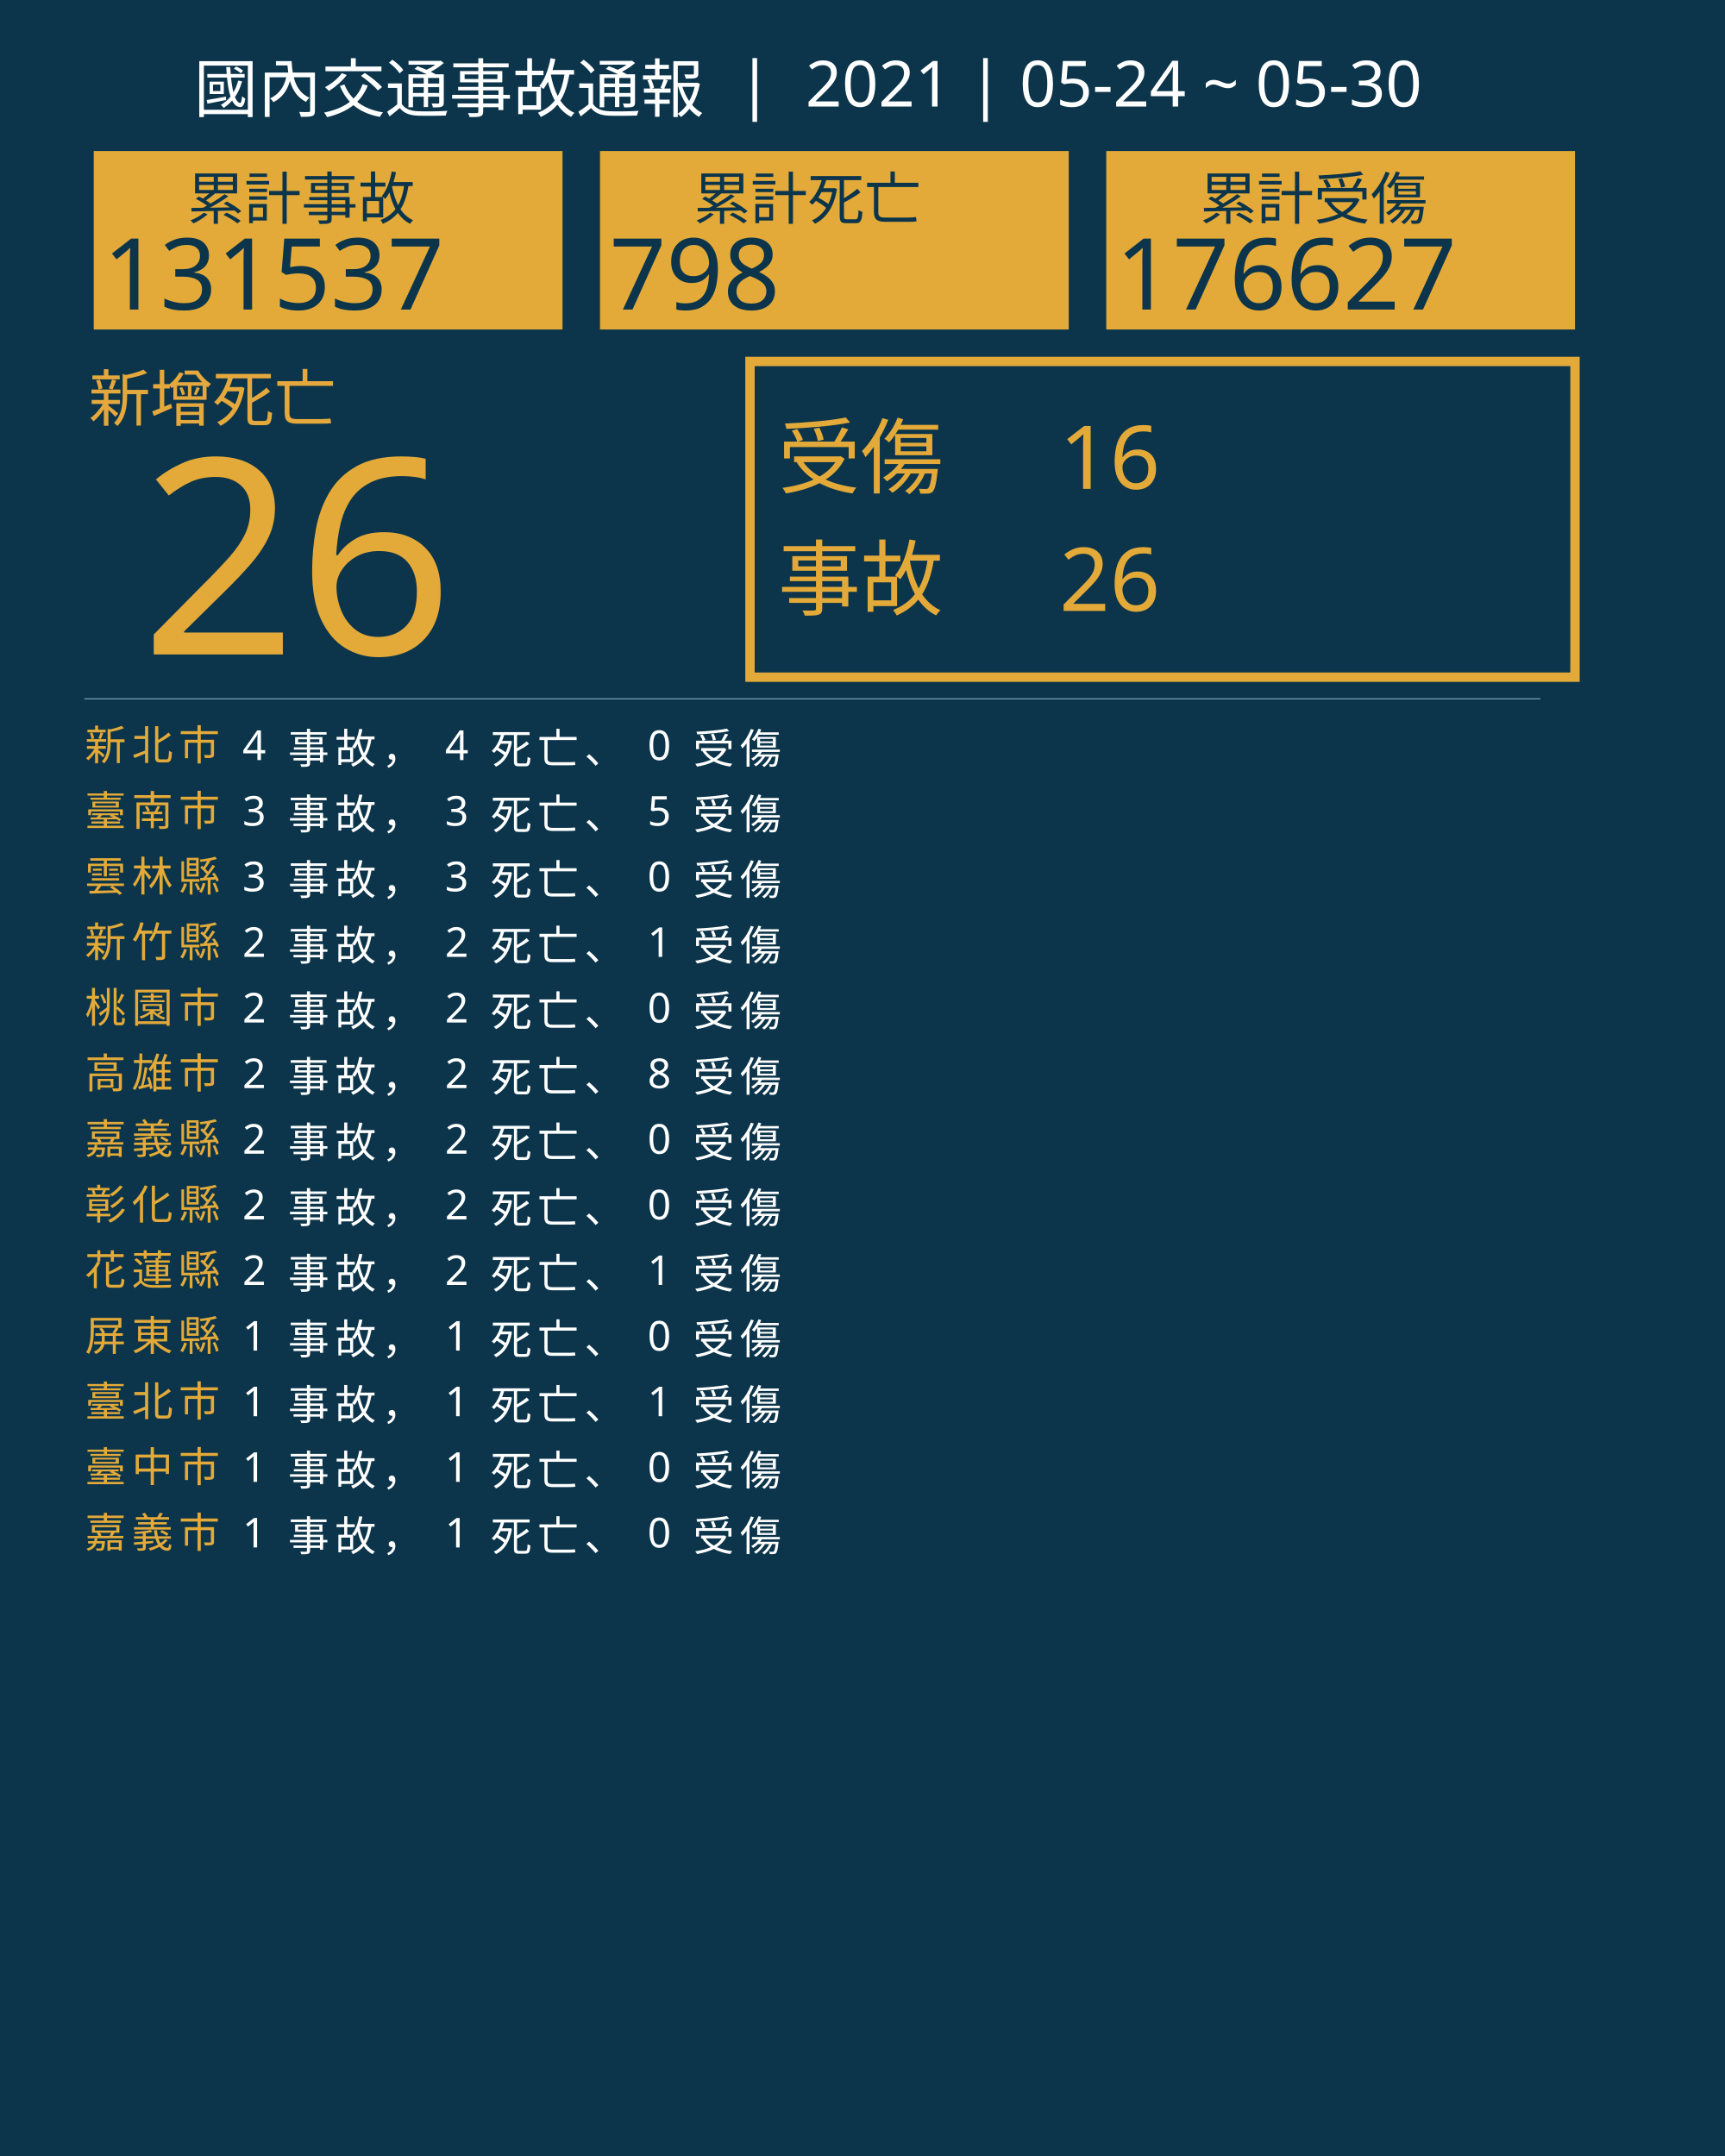
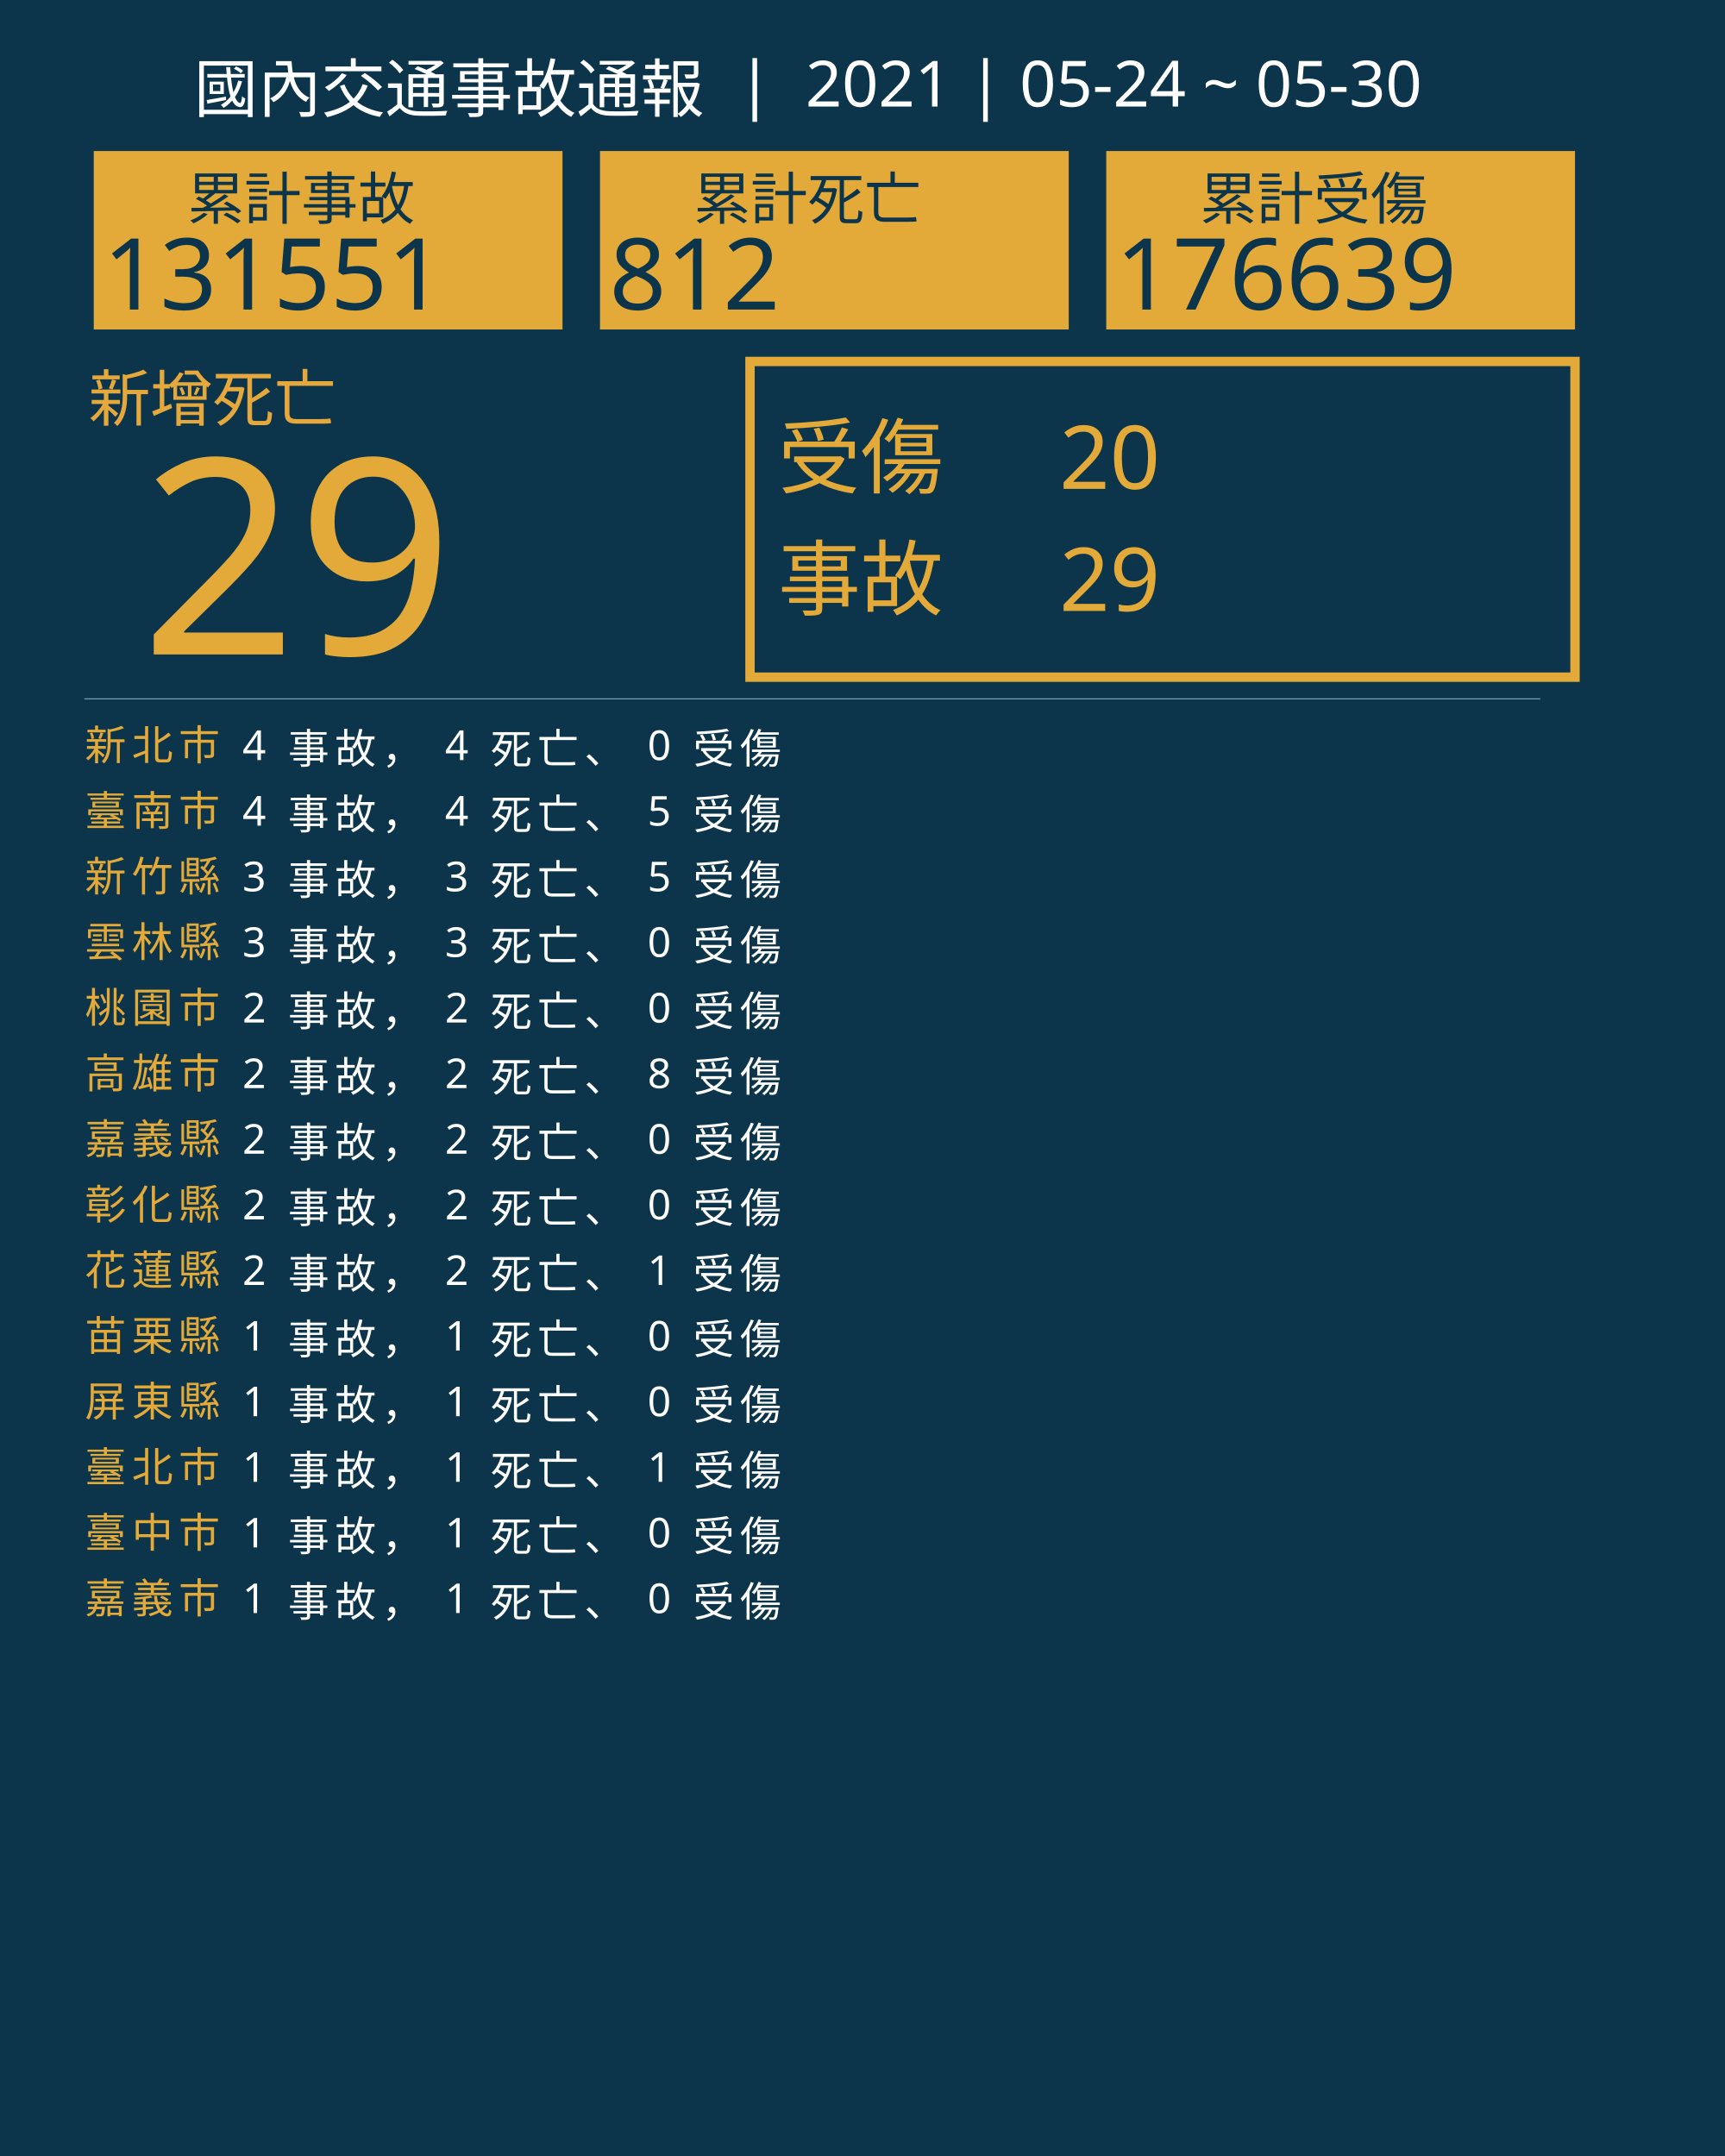
<svg xmlns="http://www.w3.org/2000/svg" version="1.1" id="圖層_1" x="0px" y="0px" viewBox="0 0 1840 2300" style="enable-background:new 0 0 1840 2300;" xml:space="preserve">
  <style type="text/css">
	.st0{fill:#0C354B;}
	.st1{fill:#E5A83D;}
	.st2{font-family:'NotoSansCJKtc-Bold-B5pc-H';}
	.st3{font-size:66px;}
	.st4{fill:#E3AA39;}
	.st5{font-family:'Arial-BoldMT';}
	.st6{font-size:291.776px;}
	.st7{fill:none;stroke:#E3AA39;stroke-miterlimit:10;stroke-width:10;}
	.st8{font-family:'NotoSansCJKtc-Light-B5pc-H';}
	.st9{font-size:88px;}
	.st10{font-family:'NotoSansCJKtc-Medium-B5pc-H';}
	.st11{font-size:94px;}
	.st12{fill:none;stroke:#8AAFC1;stroke-miterlimit:10;}
	.st13{font-size:60.649px;}
	.st14{font-size:106px;}
	.st15{fill:none;}
	.st16{font-size:44px;}
	.st17{letter-spacing:6;}
	.st18{fill:#FFFFFF;}
	.st19{letter-spacing:1;}
	.st20{font-size:68px;}
</style>
  <rect class="st0" width="1840" height="2300" />
  <text transform="matrix(1 0 0 1 94.5001 449.017)" class="st1 st2 st3">新增死亡</text>
  <g>
-     <text transform="matrix(1 0 0 1 150 698.1412)" class="st4 st5 st6">26</text>
+     <text transform="matrix(1 0 0 1 150 698.1412)" class="st4 st5 st6">29</text>
  </g>
  <g>
    <rect x="800" y="385.6" class="st7" width="880" height="336.8" />
    <g>
      <text transform="matrix(1 0 0 1 830 519.593)" class="st4 st8 st9">受傷</text>
-       <text transform="matrix(1 0 0 1 1130 521.5084)" class="st4 st10 st11">16</text>
-       <text transform="matrix(1 0 0 1 1130 651.7274)" class="st4 st10 st11">26</text>
+       <text transform="matrix(1 0 0 1 1130 521.5084)" class="st4 st10 st11">20</text>
+       <text transform="matrix(1 0 0 1 1130 651.7274)" class="st4 st10 st11">29</text>
      <text transform="matrix(1 0 0 1 830 649.4965)" class="st4 st8 st9">事故</text>
    </g>
  </g>
  <line class="st12" x1="90" y1="745.5" x2="1643" y2="745.5" />
  <g>
    <g>
      <rect x="100" y="161.1" class="st4" width="500" height="190.4" />
      <g>
        <text transform="matrix(1 0 0 1 200 233.9079)" class="st0 st10 st13">累計事故</text>
        <g>
-           <text transform="matrix(1 0 0 1 110 330.2121)" class="st0 st5 st14">131537</text>
+           <text transform="matrix(1 0 0 1 110 330.2121)" class="st0 st5 st14">131551</text>
        </g>
      </g>
    </g>
    <g>
      <rect x="640" y="161.1" class="st4" width="500" height="190.4" />
      <g>
        <text transform="matrix(1 0 0 1 740 233.908)" class="st0 st10 st13">累計死亡</text>
        <g>
-           <text transform="matrix(1 0 0 1 650 330.2122)" class="st0 st5 st14">798</text>
+           <text transform="matrix(1 0 0 1 650 330.2122)" class="st0 st5 st14">812</text>
        </g>
      </g>
    </g>
    <g>
      <rect x="1180" y="161.1" class="st4" width="500" height="190.4" />
      <g>
        <text transform="matrix(1 0 0 1 1280 233.908)" class="st0 st10 st13">累計受傷</text>
        <g>
-           <text transform="matrix(1 0 0 1 1190 330.2122)" class="st0 st5 st14">176627</text>
+           <text transform="matrix(1 0 0 1 1190 330.2122)" class="st0 st5 st14">176639</text>
        </g>
      </g>
    </g>
  </g>
  <rect x="90.6" y="772.1" class="st15" width="1141.8" height="314.8" />
  <text transform="matrix(1 0 0 1 90.5591 810.7965)">
    <tspan x="0" y="0" class="st4 st10 st16 st17">新北市</tspan>
    <tspan x="150.6" y="0" class="st18 st10 st16 st17"> 4 事故， 4 死亡、 0 受傷</tspan>
    <tspan x="0" y="70" class="st4 st10 st16 st17">臺南市</tspan>
-     <tspan x="150.6" y="70" class="st18 st10 st16 st17"> 3 事故， 3 死亡、 5 受傷</tspan>
-     <tspan x="0" y="140" class="st4 st10 st16 st17">雲林縣</tspan>
-     <tspan x="150.6" y="140" class="st18 st10 st16 st17"> 3 事故， 3 死亡、 0 受傷</tspan>
-     <tspan x="0" y="210" class="st4 st10 st16 st17">新竹縣</tspan>
-     <tspan x="150.6" y="210" class="st18 st10 st16 st17"> 2 事故， 2 死亡、 1 受傷</tspan>
+     <tspan x="150.6" y="70" class="st18 st10 st16 st17"> 4 事故， 4 死亡、 5 受傷</tspan>
+     <tspan x="0" y="140" class="st4 st10 st16 st17">新竹縣</tspan>
+     <tspan x="150.6" y="140" class="st18 st10 st16 st17"> 3 事故， 3 死亡、 5 受傷</tspan>
+     <tspan x="0" y="210" class="st4 st10 st16 st17">雲林縣</tspan>
+     <tspan x="150.6" y="210" class="st18 st10 st16 st17"> 3 事故， 3 死亡、 0 受傷</tspan>
    <tspan x="0" y="280" class="st4 st10 st16 st17">桃園市</tspan>
    <tspan x="150.6" y="280" class="st18 st10 st16 st17"> 2 事故， 2 死亡、 0 受傷</tspan>
    <tspan x="0" y="350" class="st4 st10 st16 st17">高雄市</tspan>
    <tspan x="150.6" y="350" class="st18 st10 st16 st17"> 2 事故， 2 死亡、 8 受傷</tspan>
    <tspan x="0" y="420" class="st4 st10 st16 st17">嘉義縣</tspan>
    <tspan x="150.6" y="420" class="st18 st10 st16 st17"> 2 事故， 2 死亡、 0 受傷</tspan>
    <tspan x="0" y="490" class="st4 st10 st16 st17">彰化縣</tspan>
    <tspan x="150.6" y="490" class="st18 st10 st16 st17"> 2 事故， 2 死亡、 0 受傷</tspan>
    <tspan x="0" y="560" class="st4 st10 st16 st17">花蓮縣</tspan>
    <tspan x="150.6" y="560" class="st18 st10 st16 st17"> 2 事故， 2 死亡、 1 受傷</tspan>
-     <tspan x="0" y="630" class="st4 st10 st16 st17">屏東縣</tspan>
+     <tspan x="0" y="630" class="st4 st10 st16 st17">苗栗縣</tspan>
    <tspan x="150.6" y="630" class="st18 st10 st16 st17"> 1 事故， 1 死亡、 0 受傷</tspan>
-     <tspan x="0" y="700" class="st4 st10 st16 st17">臺北市</tspan>
-     <tspan x="150.6" y="700" class="st18 st10 st16 st17"> 1 事故， 1 死亡、 1 受傷</tspan>
-     <tspan x="0" y="770" class="st4 st10 st16 st17">臺中市</tspan>
-     <tspan x="150.6" y="770" class="st18 st10 st16 st17"> 1 事故， 1 死亡、 0 受傷</tspan>
-     <tspan x="0" y="840" class="st4 st10 st16 st17">嘉義市</tspan>
+     <tspan x="0" y="700" class="st4 st10 st16 st17">屏東縣</tspan>
+     <tspan x="150.6" y="700" class="st18 st10 st16 st17"> 1 事故， 1 死亡、 0 受傷</tspan>
+     <tspan x="0" y="770" class="st4 st10 st16 st17">臺北市</tspan>
+     <tspan x="150.6" y="770" class="st18 st10 st16 st17"> 1 事故， 1 死亡、 1 受傷</tspan>
+     <tspan x="0" y="840" class="st4 st10 st16 st17">臺中市</tspan>
    <tspan x="150.6" y="840" class="st18 st10 st16 st17"> 1 事故， 1 死亡、 0 受傷</tspan>
+     <tspan x="0" y="910" class="st4 st10 st16 st17">嘉義市</tspan>
+     <tspan x="150.6" y="910" class="st18 st10 st16 st17"> 1 事故， 1 死亡、 0 受傷</tspan>
  </text>
  <text transform="matrix(1 0 0 1 207 119.2712)" class="st18 st8 st20">國內交通事故通報  |  2021 | 05-24 ~ 05-30</text>
</svg>
